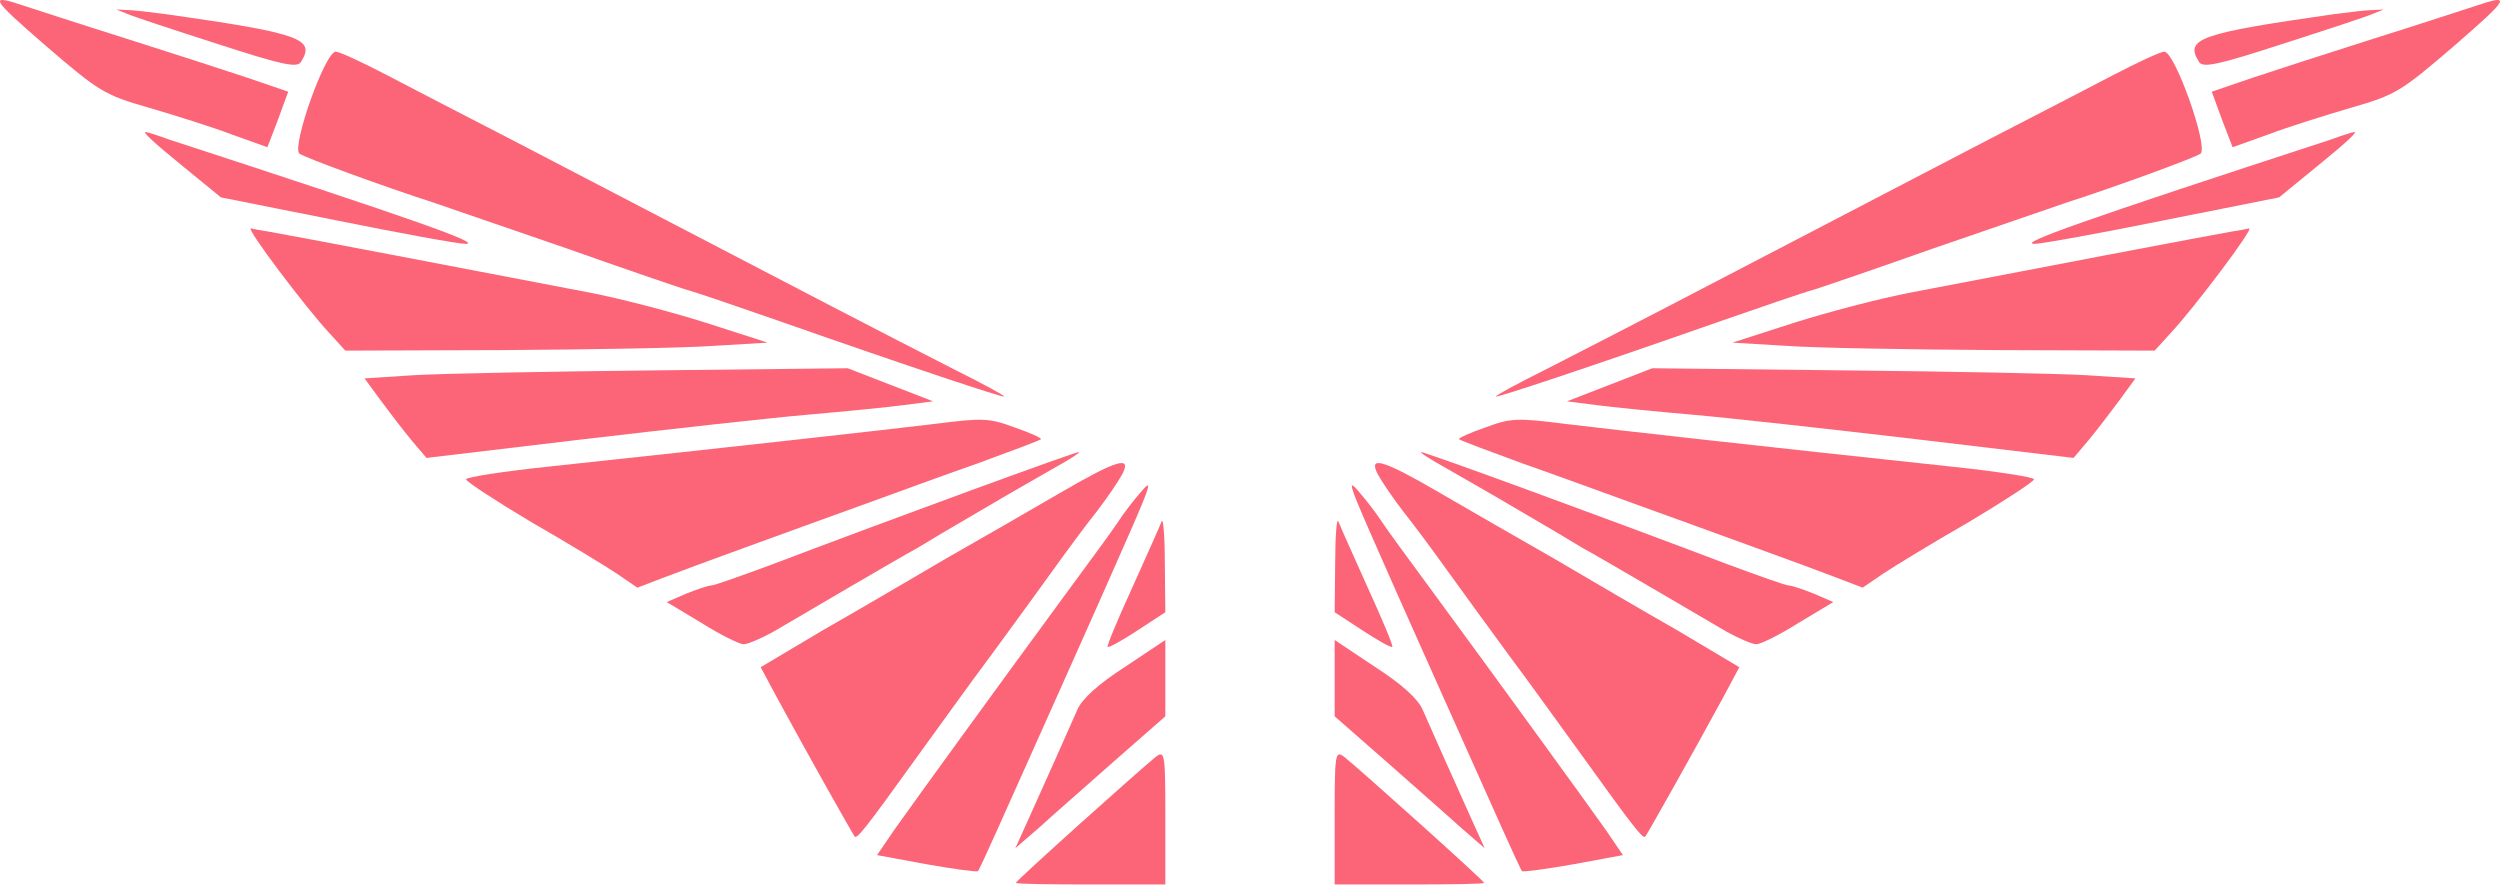
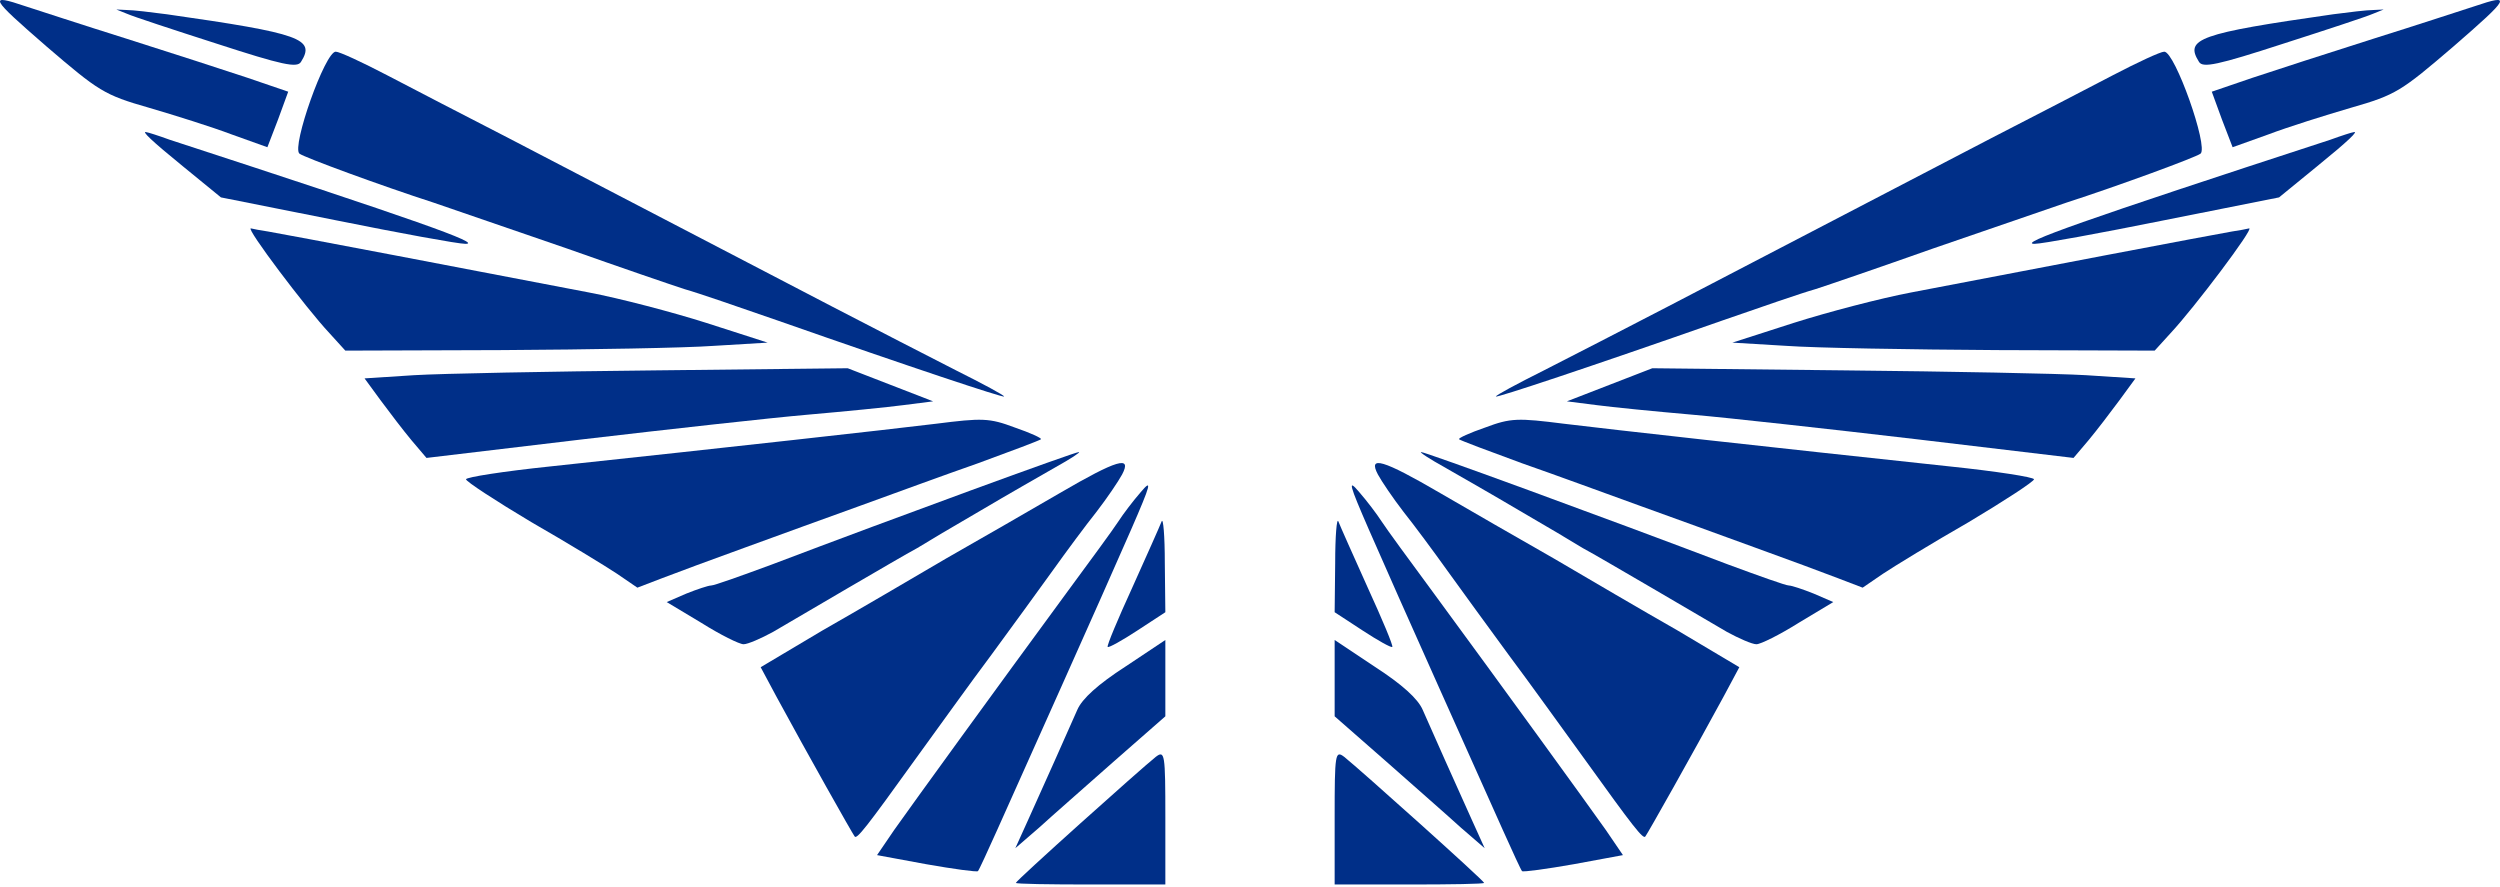
<svg xmlns="http://www.w3.org/2000/svg" width="347" height="123" viewBox="0 0 347 123" fill="none">
-   <path d="M343.453 0.872C341.823 1.391 335.524 3.466 329.374 5.392C323.298 7.319 315.74 9.764 312.628 10.802L306.996 12.728L308.404 16.581L309.886 20.435L314.851 18.656C317.592 17.619 322.779 15.989 326.336 14.951C332.56 13.173 333.301 12.654 340.563 6.43C348.418 -0.387 348.714 -0.906 343.453 0.872Z" fill="#FC6577" />
-   <path d="M323.817 1.985C305.144 4.652 303.217 5.393 305.218 8.58C305.736 9.469 307.811 9.024 316.925 6.06C322.928 4.134 328.559 2.281 329.374 1.911L330.856 1.318L329.374 1.392C328.559 1.392 326.04 1.688 323.817 1.985Z" fill="#FC6577" />
-   <path d="M293.288 10.432C289.88 12.21 282.322 16.138 276.394 19.176C256.016 29.772 241.937 37.108 231.563 42.517C225.858 45.481 218.077 49.483 214.298 51.409C210.593 53.262 207.555 54.892 207.629 55.04C207.852 55.188 220.152 51.113 238.973 44.518C244.309 42.665 250.088 40.665 251.941 40.146C253.793 39.553 261.129 37.034 268.243 34.514C275.356 32.069 283.73 29.179 286.768 28.142C294.103 25.771 304.774 21.843 305.441 21.325C306.552 20.361 301.884 7.172 300.402 7.172C299.883 7.172 296.697 8.654 293.288 10.432Z" fill="#FC6577" />
-   <path d="M323.445 19.396C289.137 30.585 279.949 33.846 282.394 33.846C283.431 33.846 291.508 32.364 300.326 30.585L316.332 27.399L321.593 23.101C325.965 19.544 327.521 18.062 326.631 18.359C326.483 18.359 325.075 18.803 323.445 19.396Z" fill="#FC6577" />
-   <path d="M309.739 32.143C307.887 32.44 279.507 37.849 265.279 40.591C260.982 41.406 253.646 43.332 248.978 44.814L240.456 47.556L247.866 48.001C251.941 48.297 265.131 48.519 277.209 48.593L299.069 48.667L301.292 46.222C304.552 42.739 312.925 31.625 312.184 31.699C311.888 31.773 310.777 31.995 309.739 32.143Z" fill="#FC6577" />
-   <path d="M223.412 53.409L217.484 55.706L221.56 56.225C223.783 56.521 229.785 57.114 234.898 57.559C240.011 58.003 254.015 59.559 266.02 60.967L287.805 63.56L289.88 61.115C290.991 59.782 292.918 57.262 294.177 55.558L296.4 52.52L289.509 52.075C285.804 51.853 270.688 51.556 256.016 51.408L229.34 51.112L223.412 53.409Z" fill="#FC6577" />
-   <path d="M206.149 59.338C204 60.079 202.369 60.82 202.518 60.968C202.666 61.116 206.593 62.598 211.261 64.303C215.93 65.933 223.191 68.6 227.489 70.156C231.787 71.713 238.975 74.306 243.421 75.936C247.941 77.567 253.128 79.493 255.054 80.234L258.537 81.568L261.353 79.641C262.909 78.604 268.244 75.344 273.283 72.454C278.247 69.49 282.323 66.822 282.323 66.526C282.323 66.229 277.062 65.414 270.689 64.747C245.051 62.006 223.784 59.634 217.115 58.819C210.669 58.004 209.705 58.004 206.149 59.338Z" fill="#FC6577" />
-   <path d="M200.441 64.82C202.516 66.006 207.184 68.674 210.815 70.822C214.52 72.971 218.521 75.343 219.707 76.084C220.966 76.75 225.264 79.27 229.34 81.641C233.415 84.012 238.083 86.754 239.714 87.717C241.344 88.606 243.196 89.421 243.789 89.421C244.382 89.421 247.05 88.088 249.643 86.457L254.459 83.567L251.718 82.382C250.236 81.789 248.68 81.27 248.309 81.27C247.865 81.27 244.16 79.937 239.936 78.381C222.374 71.712 197.847 62.745 197.255 62.745C196.958 62.745 198.44 63.709 200.441 64.82Z" fill="#FC6577" />
-   <path d="M191.254 65.858C191.772 66.822 193.329 69.119 194.811 71.045C196.293 72.898 199.034 76.603 200.887 79.196C202.739 81.79 206.592 87.051 209.408 90.904C212.298 94.757 216.966 101.278 219.93 105.353C226.747 114.838 228.081 116.542 228.378 116.098C228.674 115.727 234.898 104.687 239.196 96.758L241.419 92.608L232.824 87.495C228.007 84.754 220.301 80.234 215.633 77.492C210.964 74.824 203.851 70.749 199.923 68.452C191.921 63.784 189.846 63.191 191.254 65.858Z" fill="#FC6577" />
-   <path d="M189.993 73.49C191.771 77.565 196.143 87.42 199.7 95.349C203.257 103.278 207.258 112.244 208.592 115.208C209.926 118.172 211.111 120.765 211.26 120.913C211.408 121.062 214.668 120.617 218.447 119.95L225.264 118.69L222.893 115.208C220.226 111.429 208.666 95.497 199.033 82.382C195.699 77.862 192.438 73.415 191.771 72.378C191.105 71.341 189.697 69.488 188.659 68.303C187.029 66.376 187.251 67.191 189.993 73.49Z" fill="#FC6577" />
-   <path d="M185.324 78.158L185.25 84.975L189.103 87.495C191.252 88.902 193.104 89.94 193.252 89.792C193.4 89.643 191.844 85.938 189.844 81.567C187.843 77.121 185.991 72.971 185.768 72.378C185.546 71.785 185.324 74.379 185.324 78.158Z" fill="#FC6577" />
-   <path d="M185.25 94.089V99.424L192.437 105.723C196.364 109.206 201.033 113.281 202.811 114.911L206.071 117.727L204.293 113.8C202.07 108.909 198.884 101.722 197.476 98.535C196.809 96.979 194.586 94.978 190.807 92.533L185.25 88.828V94.089Z" fill="#FC6577" />
-   <path d="M185.25 113.431V122.768H195.623C201.329 122.768 205.997 122.693 205.997 122.545C205.997 122.249 188.806 106.836 186.583 105.058C185.324 104.094 185.25 104.613 185.25 113.431Z" fill="#FC6577" />
-   <path d="M3.546 0.872C5.177 1.391 11.475 3.466 17.625 5.392C23.701 7.319 31.26 9.764 34.372 10.802L40.003 12.728L38.596 16.581L37.114 20.435L32.149 18.656C29.407 17.619 24.22 15.989 20.663 14.951C14.439 13.173 13.698 12.654 6.436 6.43C-1.418 -0.387 -1.715 -0.906 3.546 0.872Z" fill="#FC6577" />
-   <path d="M23.183 1.985C41.856 4.652 43.783 5.393 41.782 8.58C41.264 9.469 39.189 9.024 30.075 6.06C24.073 4.134 18.441 2.281 17.626 1.911L16.144 1.318L17.626 1.392C18.441 1.392 20.96 1.688 23.183 1.985Z" fill="#FC6577" />
-   <path d="M53.712 10.432C57.12 12.21 64.678 16.138 70.606 19.176C90.984 29.772 105.063 37.108 115.437 42.517C121.142 45.481 128.923 49.483 132.702 51.409C136.407 53.262 139.445 54.892 139.371 55.04C139.148 55.188 126.848 51.113 108.027 44.518C102.691 42.665 96.912 40.665 95.059 40.146C93.207 39.553 85.871 37.034 78.757 34.514C71.644 32.069 63.27 29.179 60.232 28.142C52.897 25.771 42.226 21.843 41.559 21.325C40.448 20.361 45.116 7.172 46.598 7.172C47.117 7.172 50.303 8.654 53.712 10.432Z" fill="#FC6577" />
-   <path d="M23.555 19.396C57.863 30.585 67.051 33.846 64.606 33.846C63.569 33.846 55.492 32.364 46.674 30.585L30.668 27.399L25.407 23.101C21.035 19.544 19.479 18.062 20.369 18.359C20.517 18.359 21.925 18.803 23.555 19.396Z" fill="#FC6577" />
-   <path d="M37.262 32.143C39.114 32.44 67.494 37.849 81.722 40.591C86.019 41.406 93.355 43.332 98.023 44.814L106.545 47.556L99.135 48.001C95.059 48.297 81.87 48.519 69.791 48.593L47.932 48.667L45.709 46.222C42.449 42.739 34.075 31.625 34.816 31.699C35.113 31.773 36.224 31.995 37.262 32.143Z" fill="#FC6577" />
-   <path d="M123.589 53.409L129.517 55.706L125.442 56.225C123.219 56.521 117.217 57.114 112.104 57.559C106.991 58.003 92.986 59.559 80.982 60.967L59.197 63.56L57.122 61.115C56.01 59.782 54.084 57.262 52.824 55.558L50.601 52.52L57.492 52.075C61.197 51.853 76.314 51.556 90.985 51.408L117.661 51.112L123.589 53.409Z" fill="#FC6577" />
-   <path d="M140.854 59.338C143.003 60.079 144.633 60.82 144.485 60.968C144.337 61.116 140.409 62.598 135.741 64.303C131.073 65.933 123.811 68.6 119.513 70.156C115.215 71.713 108.028 74.306 103.582 75.936C99.062 77.567 93.875 79.493 91.948 80.234L88.466 81.568L85.65 79.641C84.094 78.604 78.758 75.344 73.72 72.454C68.755 69.49 64.68 66.822 64.68 66.526C64.68 66.229 69.941 65.414 76.313 64.747C101.952 62.006 123.218 59.634 129.887 58.819C136.334 58.004 137.297 58.004 140.854 59.338Z" fill="#FC6577" />
-   <path d="M146.559 64.82C144.484 66.006 139.816 68.674 136.185 70.822C132.48 72.971 128.479 75.343 127.293 76.084C126.034 76.75 121.736 79.27 117.66 81.641C113.585 84.012 108.917 86.754 107.286 87.717C105.656 88.606 103.804 89.421 103.211 89.421C102.618 89.421 99.951 88.088 97.357 86.457L92.54 83.567L95.282 82.382C96.764 81.789 98.32 81.27 98.691 81.27C99.135 81.27 102.84 79.937 107.064 78.381C124.626 71.712 149.153 62.745 149.745 62.745C150.042 62.745 148.56 63.709 146.559 64.82Z" fill="#FC6577" />
-   <path d="M155.748 65.858C155.229 66.822 153.673 69.119 152.191 71.045C150.709 72.898 147.968 76.603 146.115 79.196C144.263 81.79 140.41 87.051 137.594 90.904C134.704 94.757 130.036 101.278 127.072 105.353C120.254 114.838 118.921 116.542 118.624 116.098C118.328 115.727 112.104 104.687 107.806 96.758L105.583 92.608L114.178 87.495C118.995 84.754 126.701 80.234 131.369 77.492C136.038 74.824 143.151 70.749 147.079 68.452C155.081 63.784 157.156 63.191 155.748 65.858Z" fill="#FC6577" />
-   <path d="M157.007 73.49C155.229 77.565 150.857 87.42 147.3 95.349C143.743 103.278 139.742 112.244 138.408 115.208C137.074 118.172 135.889 120.765 135.74 120.913C135.592 121.062 132.332 120.617 128.553 119.95L121.736 118.69L124.107 115.208C126.774 111.429 138.334 95.497 147.967 82.382C151.301 77.862 154.562 73.415 155.229 72.378C155.895 71.341 157.303 69.488 158.341 68.303C159.971 66.376 159.749 67.191 157.007 73.49Z" fill="#FC6577" />
-   <path d="M161.676 78.158L161.75 84.975L157.897 87.495C155.748 88.902 153.896 89.94 153.748 89.792C153.6 89.643 155.156 85.938 157.156 81.567C159.157 77.121 161.009 72.971 161.232 72.378C161.454 71.785 161.676 74.379 161.676 78.158Z" fill="#FC6577" />
-   <path d="M161.75 94.089V99.424L154.563 105.723C150.636 109.206 145.967 113.281 144.189 114.911L140.929 117.727L142.707 113.8C144.93 108.909 148.116 101.722 149.524 98.535C150.191 96.979 152.414 94.978 156.193 92.533L161.75 88.828V94.089Z" fill="#FC6577" />
-   <path d="M161.75 113.431V122.768H151.377C145.671 122.768 141.003 122.693 141.003 122.545C141.003 122.249 158.194 106.836 160.417 105.058C161.676 104.094 161.75 104.613 161.75 113.431Z" fill="#FC6577" />
+   <path d="M343.453 0.872C341.823 1.391 335.524 3.466 329.374 5.392C323.298 7.319 315.74 9.764 312.628 10.802L306.996 12.728L308.404 16.581L309.886 20.435L314.851 18.656C317.592 17.619 322.779 15.989 326.336 14.951C332.56 13.173 333.301 12.654 340.563 6.43C348.418 -0.387 348.714 -0.906 343.453 0.872Z" fill="#002F88" />
+   <path d="M323.816 1.985C305.143 4.652 303.217 5.393 305.217 8.58C305.736 9.469 307.811 9.024 316.925 6.06C322.927 4.134 328.559 2.281 329.374 1.911L330.856 1.318L329.374 1.392C328.559 1.392 326.039 1.688 323.816 1.985Z" fill="#002F88" />
+   <path d="M293.287 10.432C289.879 12.21 282.321 16.138 276.393 19.176C256.015 29.772 241.936 37.108 231.562 42.517C225.857 45.481 218.076 49.483 214.297 51.409C210.592 53.262 207.554 54.892 207.628 55.04C207.851 55.188 220.151 51.113 238.972 44.518C244.308 42.665 250.087 40.665 251.94 40.146C253.792 39.553 261.128 37.034 268.242 34.514C275.355 32.069 283.729 29.179 286.767 28.142C294.102 25.771 304.773 21.843 305.44 21.325C306.551 20.361 301.883 7.172 300.401 7.172C299.882 7.172 296.696 8.654 293.287 10.432Z" fill="#002F88" />
+   <path d="M323.445 19.396C289.137 30.585 279.948 33.846 282.394 33.846C283.431 33.846 291.508 32.364 300.326 30.585L316.331 27.399L321.592 23.101C325.964 19.544 327.52 18.062 326.631 18.359C326.483 18.359 325.075 18.803 323.445 19.396Z" fill="#002F88" />
+   <path d="M309.739 32.143C307.887 32.44 279.507 37.849 265.279 40.591C260.982 41.406 253.646 43.332 248.978 44.814L240.456 47.556L247.866 48.001C251.941 48.297 265.131 48.519 277.209 48.593L299.069 48.667L301.292 46.222C304.552 42.739 312.925 31.625 312.184 31.699C311.888 31.773 310.777 31.995 309.739 32.143Z" fill="#002F88" />
+   <path d="M223.412 53.409L217.484 55.706L221.56 56.225C223.783 56.521 229.785 57.114 234.898 57.559C240.011 58.003 254.015 59.559 266.02 60.967L287.805 63.56L289.88 61.115C290.991 59.782 292.918 57.262 294.177 55.558L296.4 52.52L289.509 52.075C285.804 51.853 270.688 51.556 256.016 51.408L229.34 51.112L223.412 53.409Z" fill="#002F88" />
+   <path d="M206.148 59.338C203.999 60.079 202.369 60.82 202.517 60.968C202.665 61.116 206.593 62.598 211.261 64.303C215.929 65.933 223.191 68.6 227.489 70.156C231.786 71.713 238.974 74.306 243.42 75.936C247.94 77.567 253.127 79.493 255.054 80.234L258.536 81.568L261.352 79.641C262.908 78.604 268.243 75.344 273.282 72.454C278.247 69.49 282.322 66.822 282.322 66.526C282.322 66.229 277.061 65.414 270.689 64.747C245.05 62.006 223.784 59.634 217.115 58.819C210.668 58.004 209.705 58.004 206.148 59.338Z" fill="#002F88" />
+   <path d="M200.441 64.82C202.516 66.006 207.184 68.674 210.815 70.822C214.52 72.971 218.521 75.343 219.707 76.084C220.966 76.75 225.264 79.27 229.34 81.641C233.415 84.012 238.083 86.754 239.714 87.717C241.344 88.606 243.196 89.421 243.789 89.421C244.382 89.421 247.05 88.088 249.643 86.457L254.459 83.567L251.718 82.382C250.236 81.789 248.68 81.27 248.309 81.27C247.865 81.27 244.16 79.937 239.936 78.381C222.374 71.712 197.847 62.745 197.255 62.745C196.958 62.745 198.44 63.709 200.441 64.82Z" fill="#002F88" />
+   <path d="M191.253 65.858C191.772 66.822 193.328 69.119 194.81 71.045C196.292 72.898 199.034 76.603 200.886 79.196C202.739 81.79 206.592 87.051 209.408 90.904C212.298 94.757 216.966 101.278 219.93 105.353C226.747 114.838 228.081 116.542 228.377 116.098C228.674 115.727 234.898 104.687 239.196 96.758L241.419 92.608L232.823 87.495C228.007 84.754 220.3 80.234 215.632 77.492C210.964 74.824 203.85 70.749 199.923 68.452C191.92 63.784 189.845 63.191 191.253 65.858Z" fill="#002F88" />
+   <path d="M189.993 73.49C191.771 77.565 196.143 87.42 199.7 95.349C203.256 103.278 207.258 112.244 208.592 115.208C209.925 118.172 211.111 120.765 211.259 120.913C211.407 121.062 214.668 120.617 218.447 119.95L225.264 118.69L222.893 115.208C220.225 111.429 208.666 95.497 199.033 82.382C195.698 77.862 192.438 73.415 191.771 72.378C191.104 71.341 189.696 69.488 188.659 68.303C187.029 66.376 187.251 67.191 189.993 73.49Z" fill="#002F88" />
+   <path d="M185.323 78.158L185.249 84.975L189.102 87.495C191.251 88.902 193.104 89.94 193.252 89.792C193.4 89.643 191.844 85.938 189.843 81.567C187.843 77.121 185.99 72.971 185.768 72.378C185.545 71.785 185.323 74.379 185.323 78.158Z" fill="#002F88" />
+   <path d="M185.249 94.089V99.424L192.437 105.723C196.364 109.206 201.032 113.281 202.811 114.911L206.071 117.727L204.293 113.8C202.07 108.909 198.883 101.722 197.475 98.535C196.809 96.979 194.586 94.978 190.806 92.533L185.249 88.828V94.089Z" fill="#002F88" />
+   <path d="M185.249 113.431V122.768H195.623C201.329 122.768 205.997 122.693 205.997 122.545C205.997 122.249 188.806 106.836 186.583 105.058C185.323 104.094 185.249 104.613 185.249 113.431Z" fill="#002F88" />
+   <path d="M3.546 0.872C5.176 1.391 11.475 3.466 17.625 5.392C23.701 7.319 31.259 9.764 34.371 10.802L40.003 12.728L38.595 16.581L37.113 20.435L32.148 18.656C29.407 17.619 24.22 15.989 20.663 14.951C14.439 13.173 13.698 12.654 6.436 6.43C-1.419 -0.387 -1.715 -0.906 3.546 0.872Z" fill="#002F88" />
+   <path d="M23.183 1.985C41.856 4.652 43.782 5.393 41.782 8.58C41.263 9.469 39.188 9.024 30.074 6.06C24.072 4.134 18.44 2.281 17.625 1.911L16.143 1.318L17.625 1.392C18.44 1.392 20.96 1.688 23.183 1.985Z" fill="#002F88" />
+   <path d="M53.712 10.432C57.12 12.21 64.678 16.138 70.606 19.176C90.984 29.772 105.063 37.108 115.437 42.517C121.142 45.481 128.923 49.483 132.702 51.409C136.407 53.262 139.445 54.892 139.371 55.04C139.148 55.188 126.848 51.113 108.027 44.518C102.691 42.665 96.912 40.665 95.059 40.146C93.207 39.553 85.871 37.034 78.757 34.514C71.644 32.069 63.27 29.179 60.232 28.142C52.897 25.771 42.226 21.843 41.559 21.325C40.448 20.361 45.116 7.172 46.598 7.172C47.117 7.172 50.303 8.654 53.712 10.432Z" fill="#002F88" />
+   <path d="M23.554 19.396C57.862 30.585 67.051 33.846 64.606 33.846C63.568 33.846 55.491 32.364 46.673 30.585L30.668 27.399L25.407 23.101C21.035 19.544 19.479 18.062 20.368 18.359C20.516 18.359 21.924 18.803 23.554 19.396Z" fill="#002F88" />
+   <path d="M37.262 32.143C39.114 32.44 67.494 37.849 81.722 40.591C86.019 41.406 93.355 43.332 98.023 44.814L106.545 47.556L99.135 48.001C95.059 48.297 81.87 48.519 69.791 48.593L47.932 48.667L45.709 46.222C42.449 42.739 34.075 31.625 34.816 31.699C35.113 31.773 36.224 31.995 37.262 32.143Z" fill="#002F88" />
+   <path d="M123.589 53.409L129.517 55.706L125.441 56.225C123.218 56.521 117.216 57.114 112.103 57.559C106.99 58.003 92.986 59.559 80.981 60.967L59.196 63.56L57.121 61.115C56.01 59.782 54.083 57.262 52.824 55.558L50.601 52.52L57.492 52.075C61.197 51.853 76.313 51.556 90.985 51.408L117.661 51.112L123.589 53.409Z" fill="#002F88" />
+   <path d="M140.854 59.338C143.003 60.079 144.633 60.82 144.485 60.968C144.337 61.116 140.409 62.598 135.741 64.303C131.073 65.933 123.811 68.6 119.513 70.156C115.215 71.713 108.028 74.306 103.582 75.936C99.062 77.567 93.875 79.493 91.948 80.234L88.466 81.568L85.65 79.641C84.094 78.604 78.758 75.344 73.72 72.454C68.755 69.49 64.68 66.822 64.68 66.526C64.68 66.229 69.941 65.414 76.313 64.747C101.952 62.006 123.218 59.634 129.887 58.819C136.334 58.004 137.297 58.004 140.854 59.338Z" fill="#002F88" />
+   <path d="M146.558 64.82C144.483 66.006 139.815 68.674 136.184 70.822C132.479 72.971 128.478 75.343 127.292 76.084C126.033 76.75 121.735 79.27 117.659 81.641C113.584 84.012 108.916 86.754 107.285 87.717C105.655 88.606 103.803 89.421 103.21 89.421C102.617 89.421 99.95 88.088 97.356 86.457L92.54 83.567L95.281 82.382C96.763 81.789 98.319 81.27 98.69 81.27C99.134 81.27 102.839 79.937 107.063 78.381C124.625 71.712 149.152 62.745 149.744 62.745C150.041 62.745 148.559 63.709 146.558 64.82Z" fill="#002F88" />
+   <path d="M155.748 65.858C155.229 66.822 153.673 69.119 152.191 71.045C150.709 72.898 147.967 76.603 146.115 79.196C144.262 81.79 140.409 87.051 137.593 90.904C134.703 94.757 130.035 101.278 127.071 105.353C120.254 114.838 118.92 116.542 118.624 116.098C118.327 115.727 112.103 104.687 107.805 96.758L105.582 92.608L114.178 87.495C118.994 84.754 126.701 80.234 131.369 77.492C136.037 74.824 143.151 70.749 147.078 68.452C155.081 63.784 157.156 63.191 155.748 65.858Z" fill="#002F88" />
+   <path d="M157.006 73.49C155.228 77.565 150.856 87.42 147.299 95.349C143.743 103.278 139.741 112.244 138.407 115.208C137.074 118.172 135.888 120.765 135.74 120.913C135.592 121.062 132.331 120.617 128.552 119.95L121.735 118.69L124.106 115.208C126.774 111.429 138.333 95.497 147.966 82.382C151.301 77.862 154.561 73.415 155.228 72.378C155.895 71.341 157.303 69.488 158.34 68.303C159.97 66.376 159.748 67.191 157.006 73.49Z" fill="#002F88" />
+   <path d="M161.676 78.158L161.75 84.975L157.897 87.495C155.748 88.902 153.895 89.94 153.747 89.792C153.599 89.643 155.155 85.938 157.156 81.567C159.157 77.121 161.009 72.971 161.231 72.378C161.454 71.785 161.676 74.379 161.676 78.158Z" fill="#002F88" />
+   <path d="M161.75 94.089V99.424L154.562 105.723C150.635 109.206 145.967 113.281 144.188 114.911L140.928 117.727L142.706 113.8C144.929 108.909 148.116 101.722 149.524 98.535C150.19 96.979 152.413 94.978 156.193 92.533L161.75 88.828V94.089Z" fill="#002F88" />
+   <path d="M161.75 113.431V122.768H151.376C145.67 122.768 141.002 122.693 141.002 122.545C141.002 122.249 158.193 106.836 160.416 105.058C161.676 104.094 161.75 104.613 161.75 113.431Z" fill="#002F88" />
</svg>
